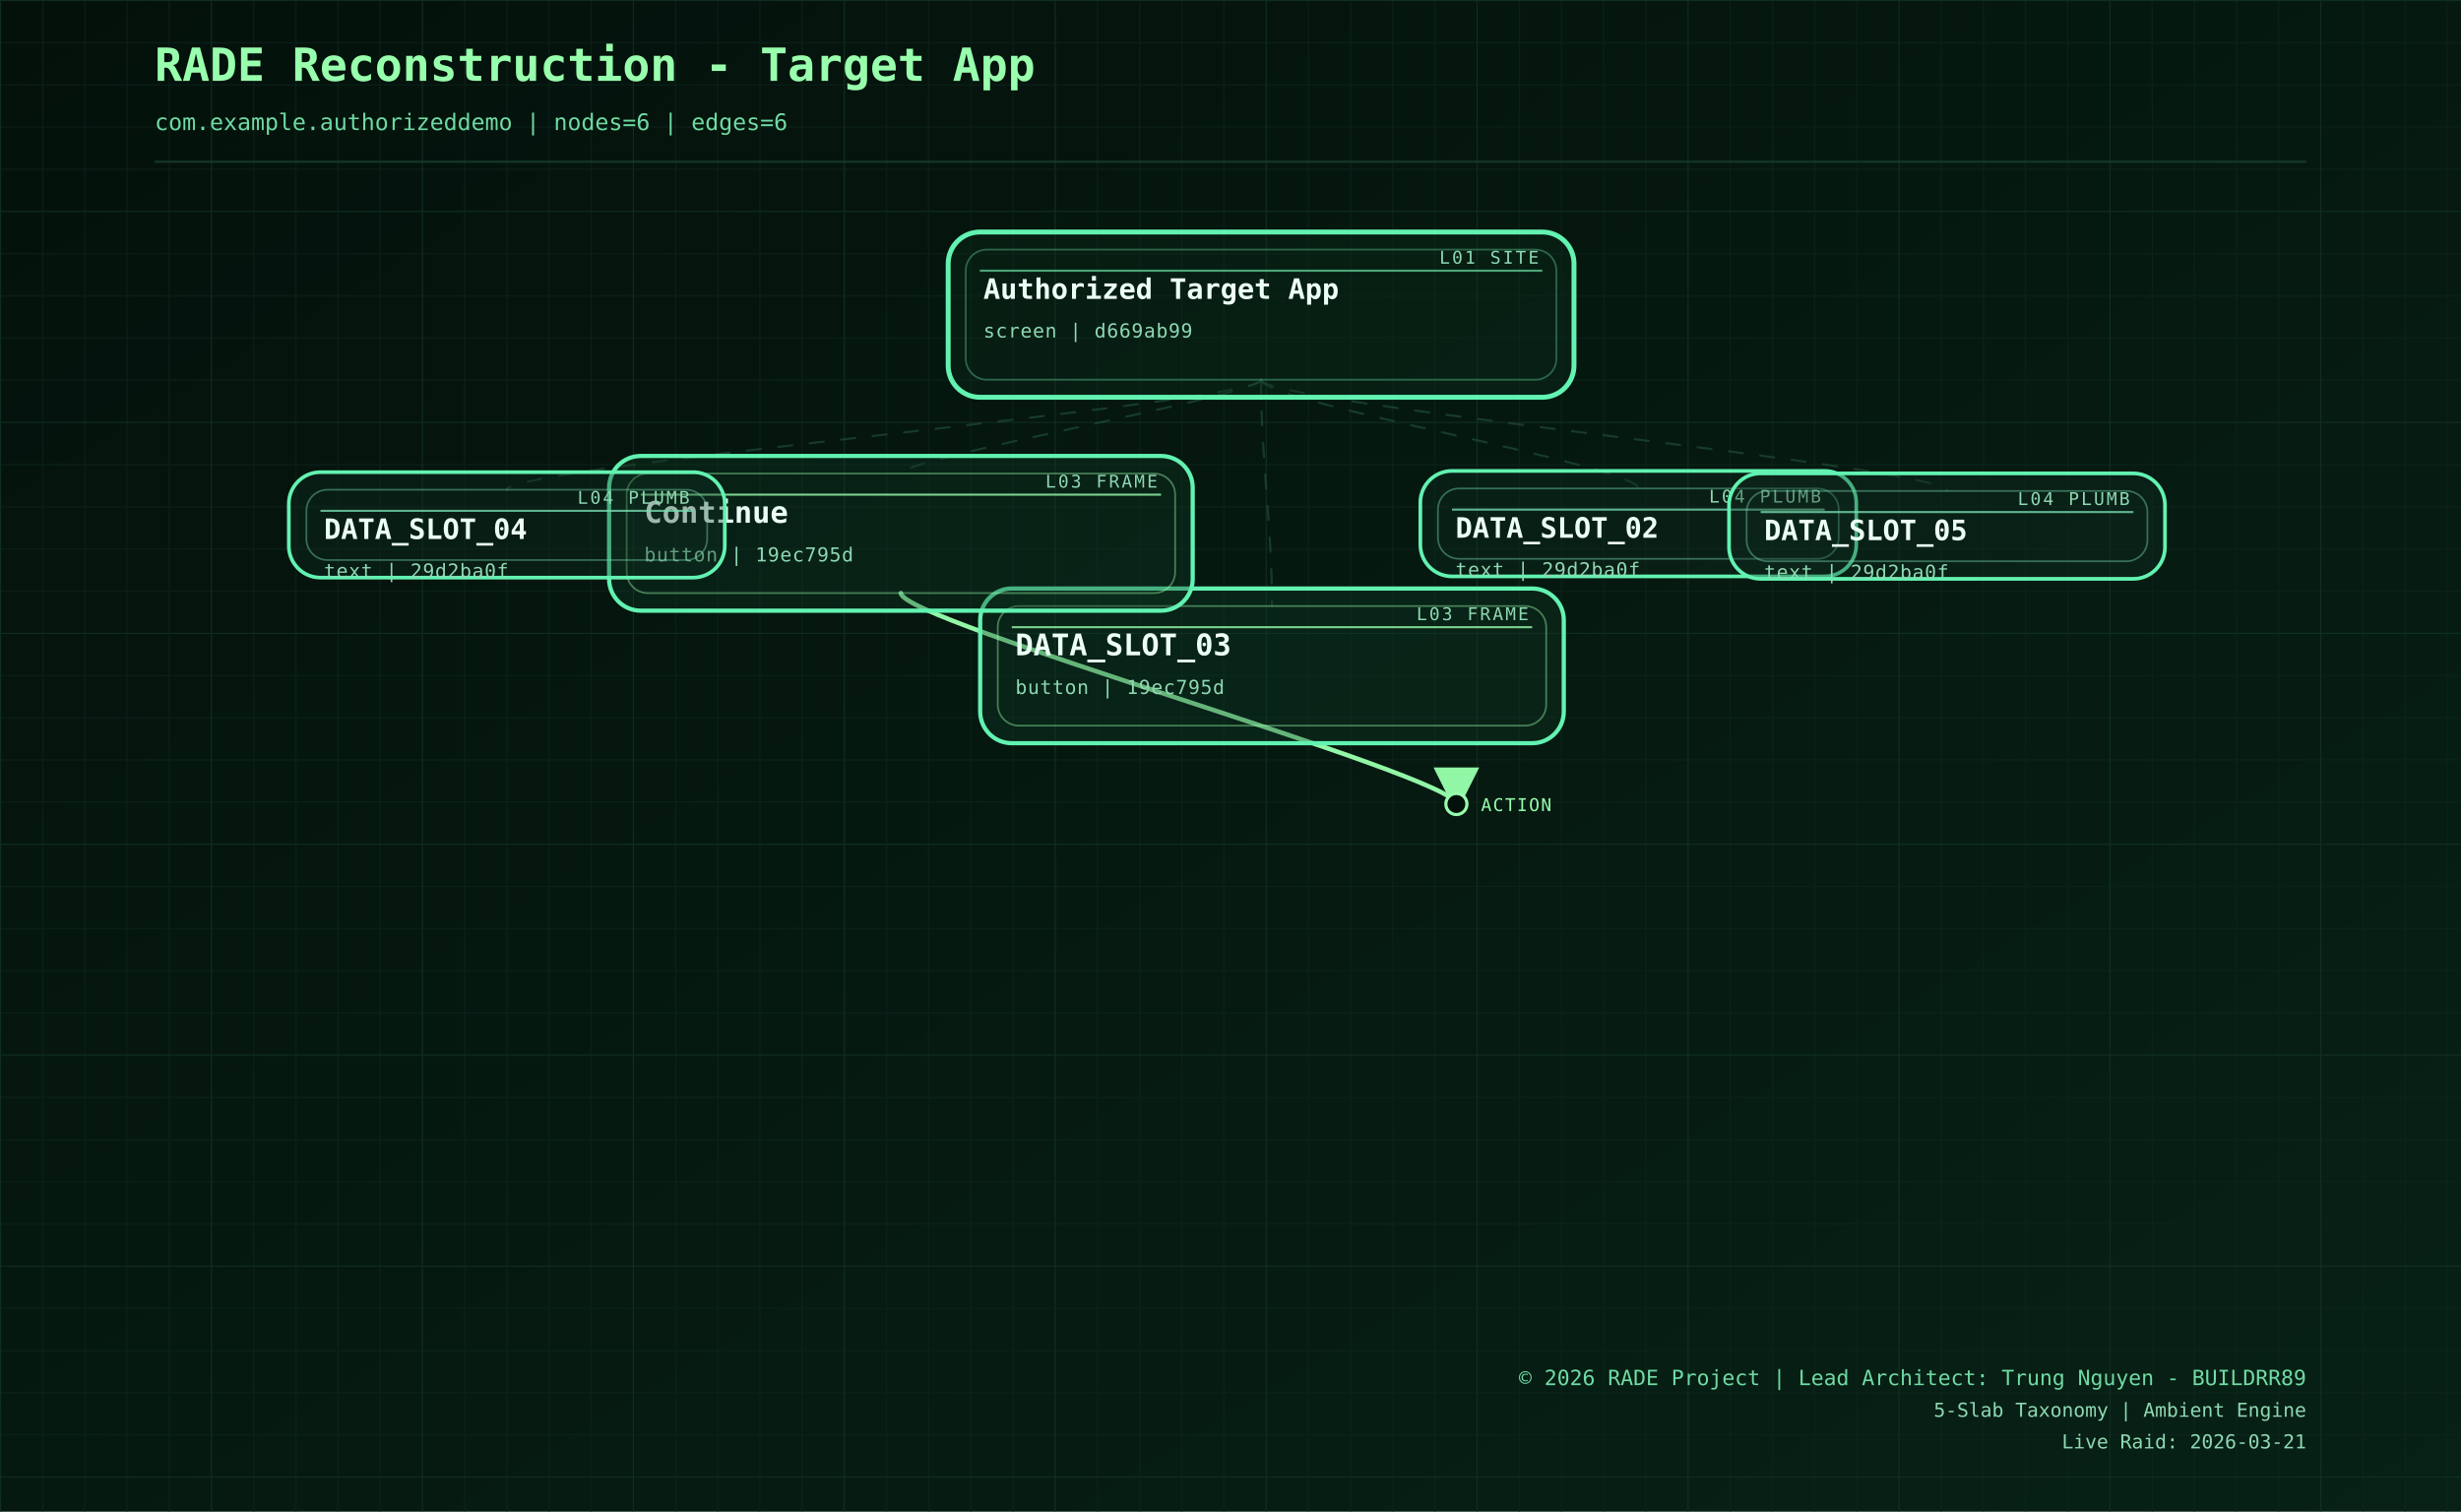
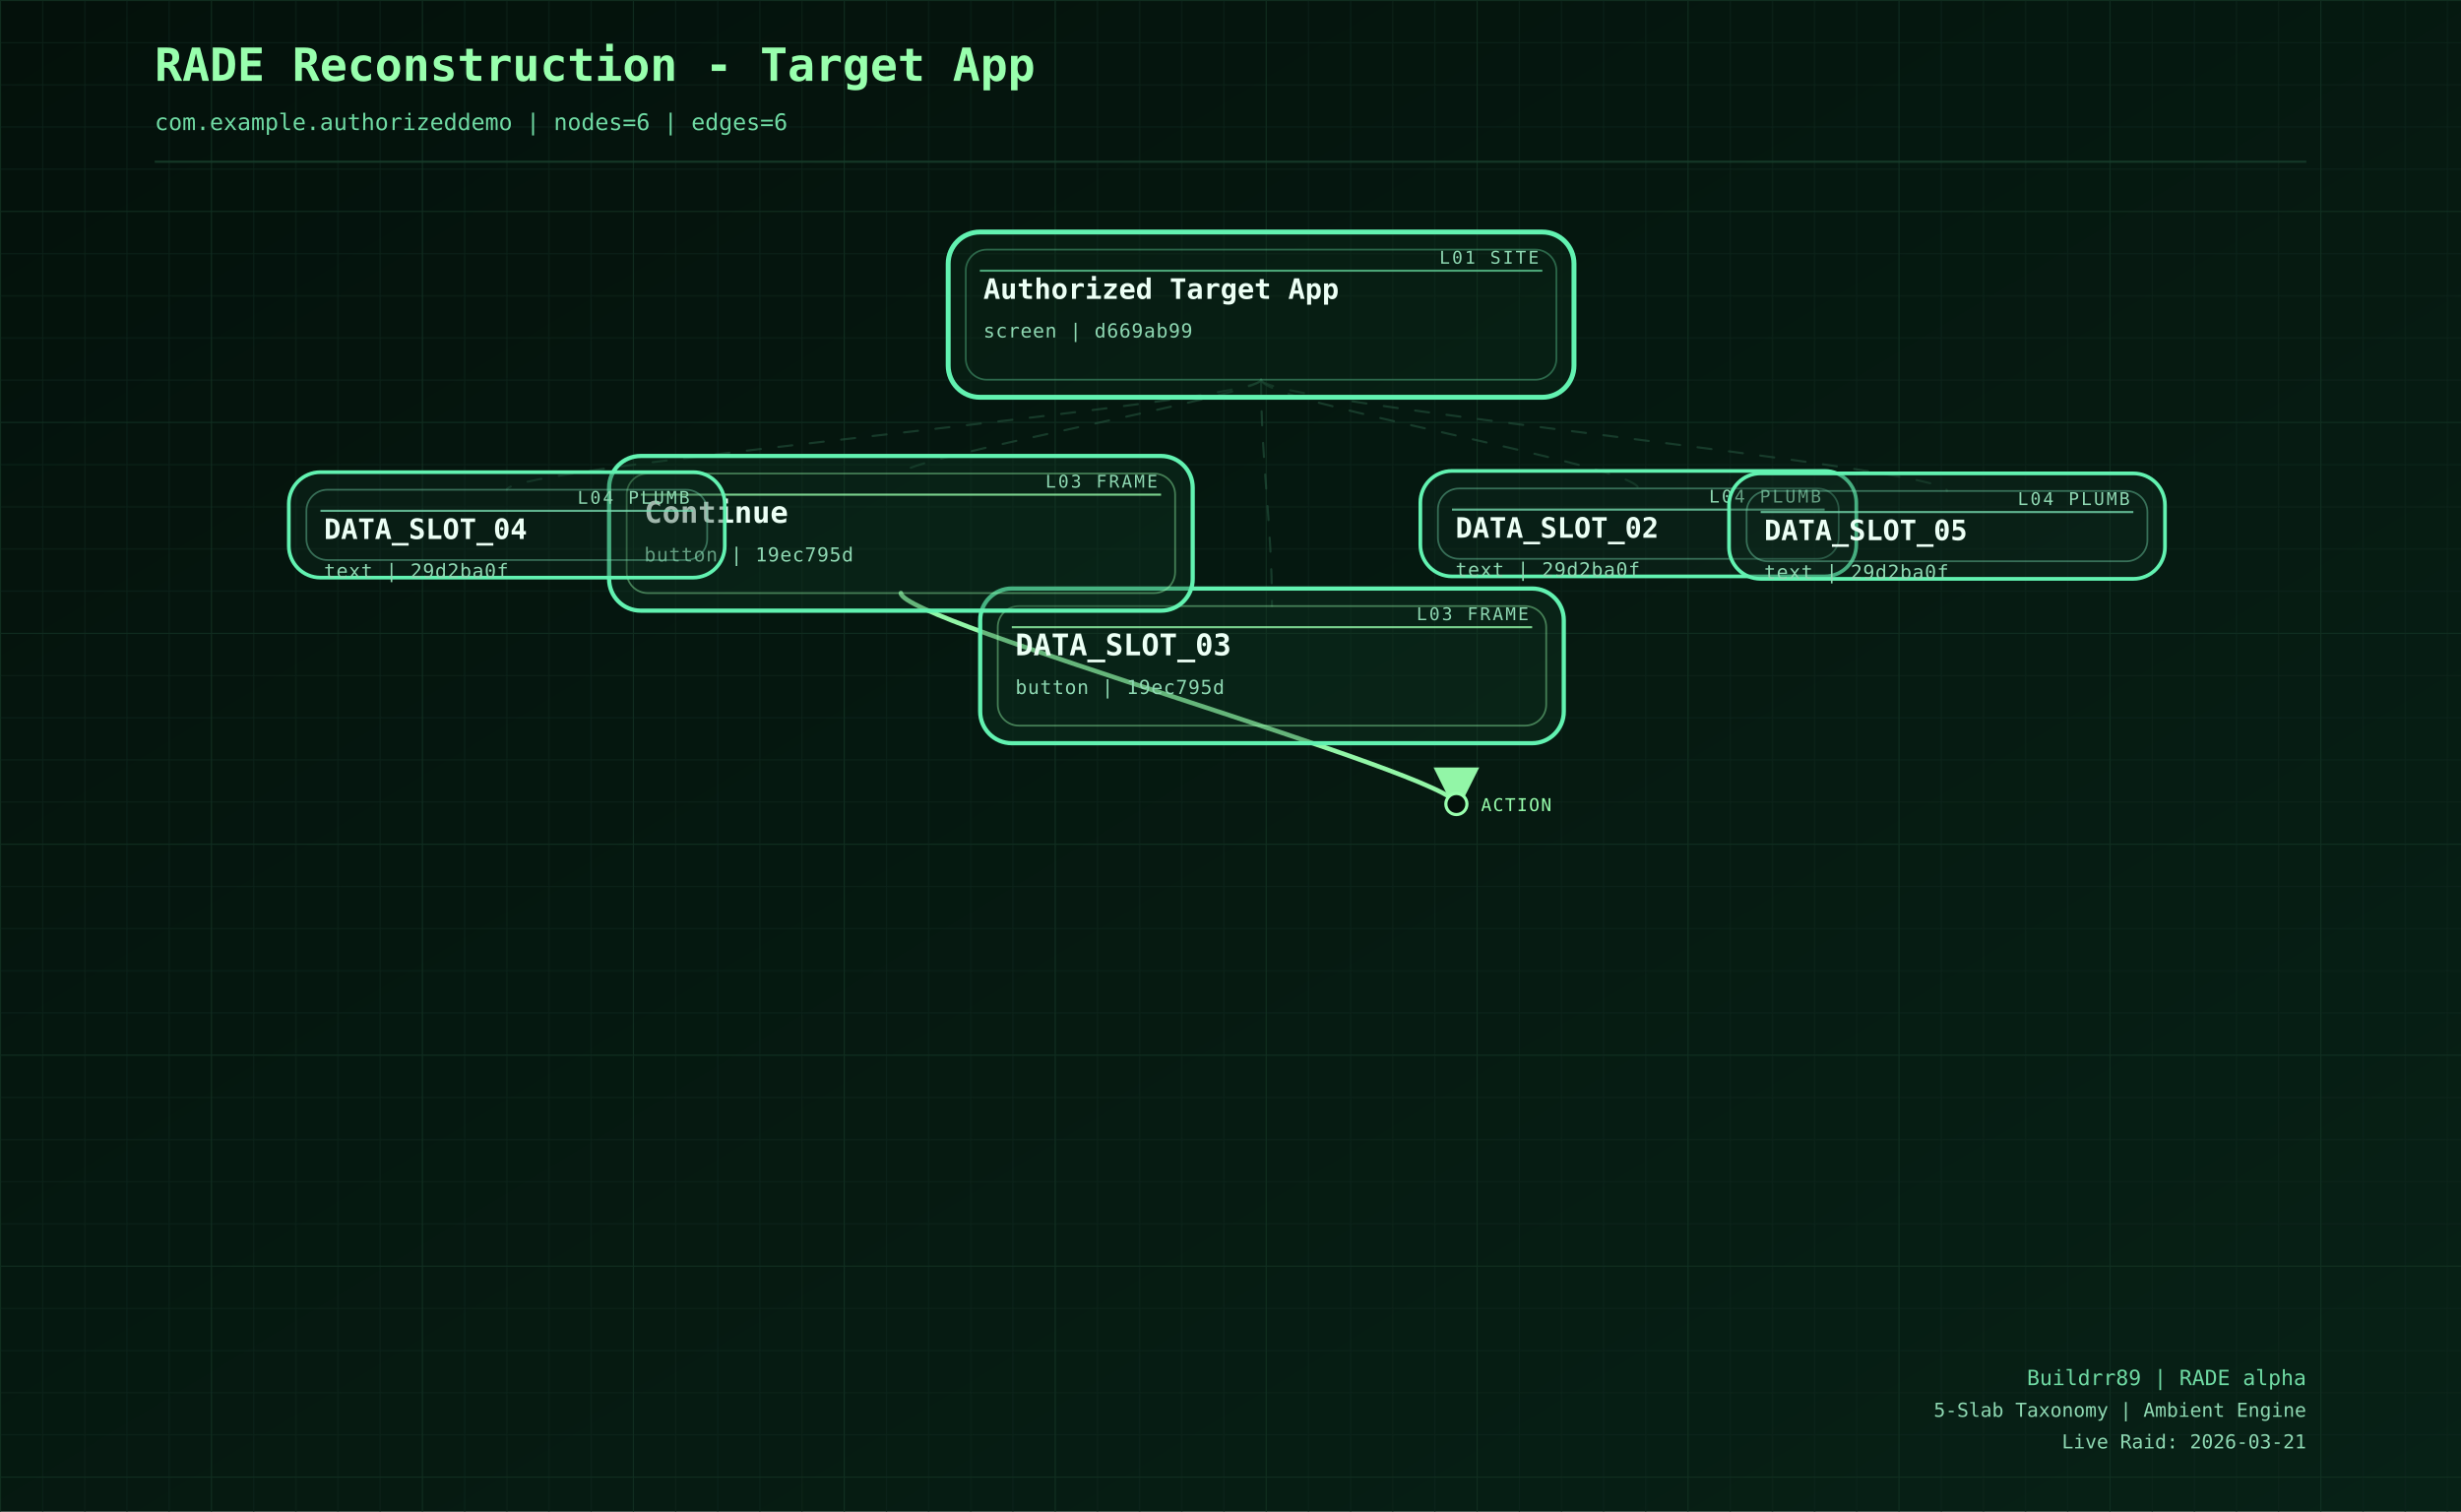
<svg xmlns="http://www.w3.org/2000/svg" viewBox="0 0 1400 860" role="img" aria-label="RADE reconstruction">
  <defs>
    <linearGradient id="bg" x1="0" x2="1" y1="0" y2="1">
      <stop offset="0%" stop-color="#04110b" />
      <stop offset="100%" stop-color="#072116" />
    </linearGradient>
    <pattern id="minor-grid" width="24" height="24" patternUnits="userSpaceOnUse">
      <path d="M 24 0 L 0 0 0 24" fill="none" stroke="#0e261c" stroke-width="1" />
    </pattern>
    <pattern id="major-grid" width="120" height="120" patternUnits="userSpaceOnUse">
      <rect width="120" height="120" fill="url(#minor-grid)" />
      <path d="M 120 0 L 0 0 0 120" fill="none" stroke="#153726" stroke-width="1.2" />
    </pattern>
    <marker id="arrow-plumbing" markerWidth="10" markerHeight="10" refX="8" refY="5" orient="auto" markerUnits="strokeWidth">
      <path d="M 0 0 L 10 5 L 0 10 z" fill="#98ffad" />
    </marker>
  </defs>
  <rect width="1400" height="860" fill="url(#bg)" />
  <g id="site-grid" data-rade-dna="construction-grid" data-slab-layer="01. OS Site (The Land)">
    <rect width="1400" height="860" fill="url(#major-grid)" opacity="0.72" />
    <rect width="1400" height="860" fill="url(#minor-grid)" opacity="0.16" />
  </g>
  <g id="drawing-header" data-rade-dna="drawing-header" data-slab-layer="02. Root (The Slab)">
    <text x="88" y="46" font-family="Menlo, SFMono-Regular, Consolas, monospace" font-size="26" fill="#98ffad" font-weight="700">RADE Reconstruction - Target App</text>
    <text x="88" y="74" font-family="Menlo, SFMono-Regular, Consolas, monospace" font-size="13" fill="#6fdaa3">com.example.authorizeddemo | nodes=6 | edges=6</text>
    <line x1="88" y1="92" x2="1312" y2="92" stroke="#173d2b" stroke-width="1.2" opacity="0.85" />
  </g>
  <g id="containment-edges" data-rade-dna="edges|containment" data-slab-layer="02. Root (The Slab)">
    <g id="edge-000" data-rade-dna="containment|contains|none" data-slab-layer="02. Root (The Slab)">
      <path d="M 717.4 216.0 C 717.4 228.9, 932.0 264.9, 932.0 277.9" fill="none" stroke="#24553e" stroke-width="1.2" opacity="0.58" stroke-linecap="round" stroke-dasharray="8 10" />
    </g>
    <g id="edge-001" data-rade-dna="containment|contains|none" data-slab-layer="02. Root (The Slab)">
      <path d="M 717.4 216.0 C 717.4 262.4, 723.6 298.4, 723.6 344.8" fill="none" stroke="#24553e" stroke-width="1.2" opacity="0.58" stroke-linecap="round" stroke-dasharray="8 10" />
    </g>
    <g id="edge-002" data-rade-dna="containment|contains|none" data-slab-layer="02. Root (The Slab)">
      <path d="M 717.4 216.0 C 717.4 229.3, 288.3 265.3, 288.3 278.6" fill="none" stroke="#24553e" stroke-width="1.2" opacity="0.58" stroke-linecap="round" stroke-dasharray="8 10" />
    </g>
    <g id="edge-003" data-rade-dna="containment|contains|none" data-slab-layer="02. Root (The Slab)">
      <path d="M 717.4 216.0 C 717.4 229.6, 1107.6 265.6, 1107.6 279.3" fill="none" stroke="#24553e" stroke-width="1.2" opacity="0.58" stroke-linecap="round" stroke-dasharray="8 10" />
    </g>
    <g id="edge-004" data-rade-dna="containment|contains|none" data-slab-layer="02. Root (The Slab)">
      <path d="M 717.4 216.0 C 717.4 224.7, 512.5 260.7, 512.5 269.4" fill="none" stroke="#24553e" stroke-width="1.2" opacity="0.58" stroke-linecap="round" stroke-dasharray="8 10" />
    </g>
  </g>
  <g id="plumbing-edges" data-rade-dna="edges|plumbing" data-slab-layer="04. Links/Events (Wires &amp; Plumbing)">
    <g id="edge-005" data-rade-dna="plumbing|triggers|action" data-slab-layer="04. Links/Events (Wires &amp; Plumbing)">
      <path d="M 512.5 337.4 C 512.5 353.4, 828.5 441.4, 828.5 457.4" fill="none" stroke="#98ffad" stroke-width="2.6" opacity="0.96" stroke-linecap="round" marker-end="url(#arrow-plumbing)" />
      <circle cx="828.5" cy="457.4" r="6" fill="#04110b" stroke="#98ffad" stroke-width="1.8" />
      <text x="842.5" y="461.4" font-family="Menlo, SFMono-Regular, Consolas, monospace" font-size="10" fill="#98ffad" letter-spacing="0.8">ACTION</text>
    </g>
  </g>
  <g id="nodes-01-os-site-the-land" data-rade-dna="nodes|01-os-site-the-land" data-slab-layer="01. OS Site (The Land)">
    <g id="raid-demo#abfff1af" data-order="0" data-rade-dna="component|node|none|22aad15f|screen" data-slab-layer="01. OS Site (The Land)">
      <rect x="539.4" y="132.0" width="356.0" height="94.0" rx="18" ry="18" fill="#0d2c1d" fill-opacity="0.34" stroke="#62f2b1" stroke-width="2.8" />
      <rect x="549.4" y="142.0" width="336.0" height="74.0" rx="12" ry="12" fill="none" stroke="#5ecb94" stroke-width="1" opacity="0.42" />
      <line x1="557.4" y1="154.0" x2="877.4" y2="154.0" stroke="#5ecb94" stroke-width="1.2" opacity="0.78" />
      <text x="875.4" y="150.0" text-anchor="end" font-family="Menlo, SFMono-Regular, Consolas, monospace" font-size="10" fill="#8ed8b2" letter-spacing="1.2">L01 SITE</text>
      <text x="559.4" y="170.0" font-family="Menlo, SFMono-Regular, Consolas, monospace" font-size="16.0" fill="#ecfff5" font-weight="700">Authorized Target App</text>
      <text x="559.4" y="192.0" font-family="Menlo, SFMono-Regular, Consolas, monospace" font-size="11" fill="#8ed8b2" letter-spacing="0.4">screen | d669ab99</text>
    </g>
  </g>
  <g id="nodes-03-containers-the-frame" data-rade-dna="nodes|03-containers-the-frame" data-slab-layer="03. Containers (The Frame)">
    <g id="raid-demo#e32cff39" data-order="2" data-rade-dna="component|node|none|88ecd414|button" data-slab-layer="03. Containers (The Frame)">
      <rect x="557.6" y="334.8" width="332.0" height="88.0" rx="18" ry="18" fill="#103a26" fill-opacity="0.34" stroke="#62f2b1" stroke-width="2.4" />
      <rect x="567.6" y="344.8" width="312.0" height="68.0" rx="12" ry="12" fill="none" stroke="#98ffad" stroke-width="1" opacity="0.42" />
      <line x1="575.6" y1="356.8" x2="871.6" y2="356.8" stroke="#98ffad" stroke-width="1.2" opacity="0.78" />
      <text x="869.6" y="352.8" text-anchor="end" font-family="Menlo, SFMono-Regular, Consolas, monospace" font-size="10" fill="#8ed8b2" letter-spacing="1.2">L03 FRAME</text>
      <text x="577.6" y="372.8" font-family="Menlo, SFMono-Regular, Consolas, monospace" font-size="17.0" fill="#ecfff5" font-weight="700">DATA_SLOT_03</text>
      <text x="577.6" y="394.8" font-family="Menlo, SFMono-Regular, Consolas, monospace" font-size="11" fill="#8ed8b2" letter-spacing="0.4">button | 19ec795d</text>
    </g>
    <g id="raid-demo#61b632cb" data-order="5" data-rade-dna="plumbing|node|none|5883828a|button" data-slab-layer="03. Containers (The Frame)">
      <rect x="346.5" y="259.4" width="332.0" height="88.0" rx="18" ry="18" fill="#103a26" fill-opacity="0.34" stroke="#62f2b1" stroke-width="2.4" />
      <rect x="356.5" y="269.4" width="312.0" height="68.0" rx="12" ry="12" fill="none" stroke="#98ffad" stroke-width="1" opacity="0.42" />
      <line x1="364.5" y1="281.4" x2="660.5" y2="281.4" stroke="#98ffad" stroke-width="1.2" opacity="0.78" />
      <text x="658.5" y="277.4" text-anchor="end" font-family="Menlo, SFMono-Regular, Consolas, monospace" font-size="10" fill="#8ed8b2" letter-spacing="1.2">L03 FRAME</text>
      <text x="366.5" y="297.4" font-family="Menlo, SFMono-Regular, Consolas, monospace" font-size="17.0" fill="#ecfff5" font-weight="700">Continue</text>
      <text x="366.5" y="319.4" font-family="Menlo, SFMono-Regular, Consolas, monospace" font-size="11" fill="#8ed8b2" letter-spacing="0.4">button | 19ec795d</text>
    </g>
  </g>
  <g id="nodes-04-links-events-wires-plumbing" data-rade-dna="nodes|04-links-events-wires-plumbing" data-slab-layer="04. Links/Events (Wires &amp; Plumbing)">
    <g id="INTERACTIVE_PLUMBING" data-rade-dna="nodes|interactive-plumbing" data-slab-layer="04" data-slab-layer-label="04. Links/Events (Wires &amp; Plumbing)">
      <g id="raid-demo#3ff73a5f" data-order="1" data-rade-dna="component|node|none|9e36028a|text" data-slab-layer="04. Links/Events (Wires &amp; Plumbing)">
        <rect x="808.0" y="267.9" width="248.0" height="60.0" rx="18" ry="18" fill="#0f2d22" fill-opacity="0.34" stroke="#62f2b1" stroke-width="2.1" />
        <rect x="818.0" y="277.9" width="228.0" height="40.0" rx="12" ry="12" fill="none" stroke="#77dcb1" stroke-width="1" opacity="0.42" />
        <line x1="826.0" y1="289.9" x2="1038.0" y2="289.9" stroke="#77dcb1" stroke-width="1.2" opacity="0.78" />
        <text x="1036.0" y="285.9" text-anchor="end" font-family="Menlo, SFMono-Regular, Consolas, monospace" font-size="10" fill="#8ed8b2" letter-spacing="1.2">L04 PLUMB</text>
        <text x="828.0" y="305.9" font-family="Menlo, SFMono-Regular, Consolas, monospace" font-size="16.0" fill="#ecfff5" font-weight="700">DATA_SLOT_02</text>
        <text x="828.0" y="327.9" font-family="Menlo, SFMono-Regular, Consolas, monospace" font-size="11" fill="#8ed8b2" letter-spacing="0.4">text | 29d2ba0f</text>
      </g>
      <g id="raid-demo#b50ac8ab" data-order="3" data-rade-dna="component|node|none|9e36028a|text" data-slab-layer="04. Links/Events (Wires &amp; Plumbing)">
        <rect x="164.3" y="268.6" width="248.0" height="60.0" rx="18" ry="18" fill="#0f2d22" fill-opacity="0.34" stroke="#62f2b1" stroke-width="2.1" />
        <rect x="174.3" y="278.6" width="228.0" height="40.0" rx="12" ry="12" fill="none" stroke="#77dcb1" stroke-width="1" opacity="0.42" />
        <line x1="182.3" y1="290.6" x2="394.3" y2="290.6" stroke="#77dcb1" stroke-width="1.2" opacity="0.78" />
        <text x="392.3" y="286.6" text-anchor="end" font-family="Menlo, SFMono-Regular, Consolas, monospace" font-size="10" fill="#8ed8b2" letter-spacing="1.2">L04 PLUMB</text>
        <text x="184.3" y="306.6" font-family="Menlo, SFMono-Regular, Consolas, monospace" font-size="16.0" fill="#ecfff5" font-weight="700">DATA_SLOT_04</text>
        <text x="184.3" y="328.6" font-family="Menlo, SFMono-Regular, Consolas, monospace" font-size="11" fill="#8ed8b2" letter-spacing="0.4">text | 29d2ba0f</text>
      </g>
      <g id="raid-demo#4decd199" data-order="4" data-rade-dna="component|node|none|9e36028a|text" data-slab-layer="04. Links/Events (Wires &amp; Plumbing)">
        <rect x="983.6" y="269.3" width="248.0" height="60.0" rx="18" ry="18" fill="#0f2d22" fill-opacity="0.34" stroke="#62f2b1" stroke-width="2.1" />
        <rect x="993.6" y="279.3" width="228.0" height="40.0" rx="12" ry="12" fill="none" stroke="#77dcb1" stroke-width="1" opacity="0.42" />
        <line x1="1001.6" y1="291.3" x2="1213.6" y2="291.3" stroke="#77dcb1" stroke-width="1.2" opacity="0.78" />
        <text x="1211.6" y="287.3" text-anchor="end" font-family="Menlo, SFMono-Regular, Consolas, monospace" font-size="10" fill="#8ed8b2" letter-spacing="1.2">L04 PLUMB</text>
        <text x="1003.6" y="307.3" font-family="Menlo, SFMono-Regular, Consolas, monospace" font-size="16.0" fill="#ecfff5" font-weight="700">DATA_SLOT_05</text>
        <text x="1003.6" y="329.3" font-family="Menlo, SFMono-Regular, Consolas, monospace" font-size="11" fill="#8ed8b2" letter-spacing="0.4">text | 29d2ba0f</text>
      </g>
    </g>
  </g>
  <g id="rade-legal" data-rade-dna="rade-legal" data-slab-layer="02. Root (The Slab)">
-     <text x="1312" y="788" text-anchor="end" font-family="Menlo, SFMono-Regular, Consolas, monospace" font-size="12" fill="#6fdaa3">© 2026 RADE Project | Lead Architect: Trung Nguyen - BUILDRR89</text>
+     <text x="1312" y="788" text-anchor="end" font-family="Menlo, SFMono-Regular, Consolas, monospace" font-size="12" fill="#6fdaa3">Buildrr89 | RADE alpha</text>
    <text x="1312" y="806" text-anchor="end" font-family="Menlo, SFMono-Regular, Consolas, monospace" font-size="11" fill="#8ed8b2">5-Slab Taxonomy | Ambient Engine</text>
    <text x="1312" y="824" text-anchor="end" font-family="Menlo, SFMono-Regular, Consolas, monospace" font-size="11" fill="#8ed8b2">Live Raid: 2026-03-21</text>
  </g>
</svg>
